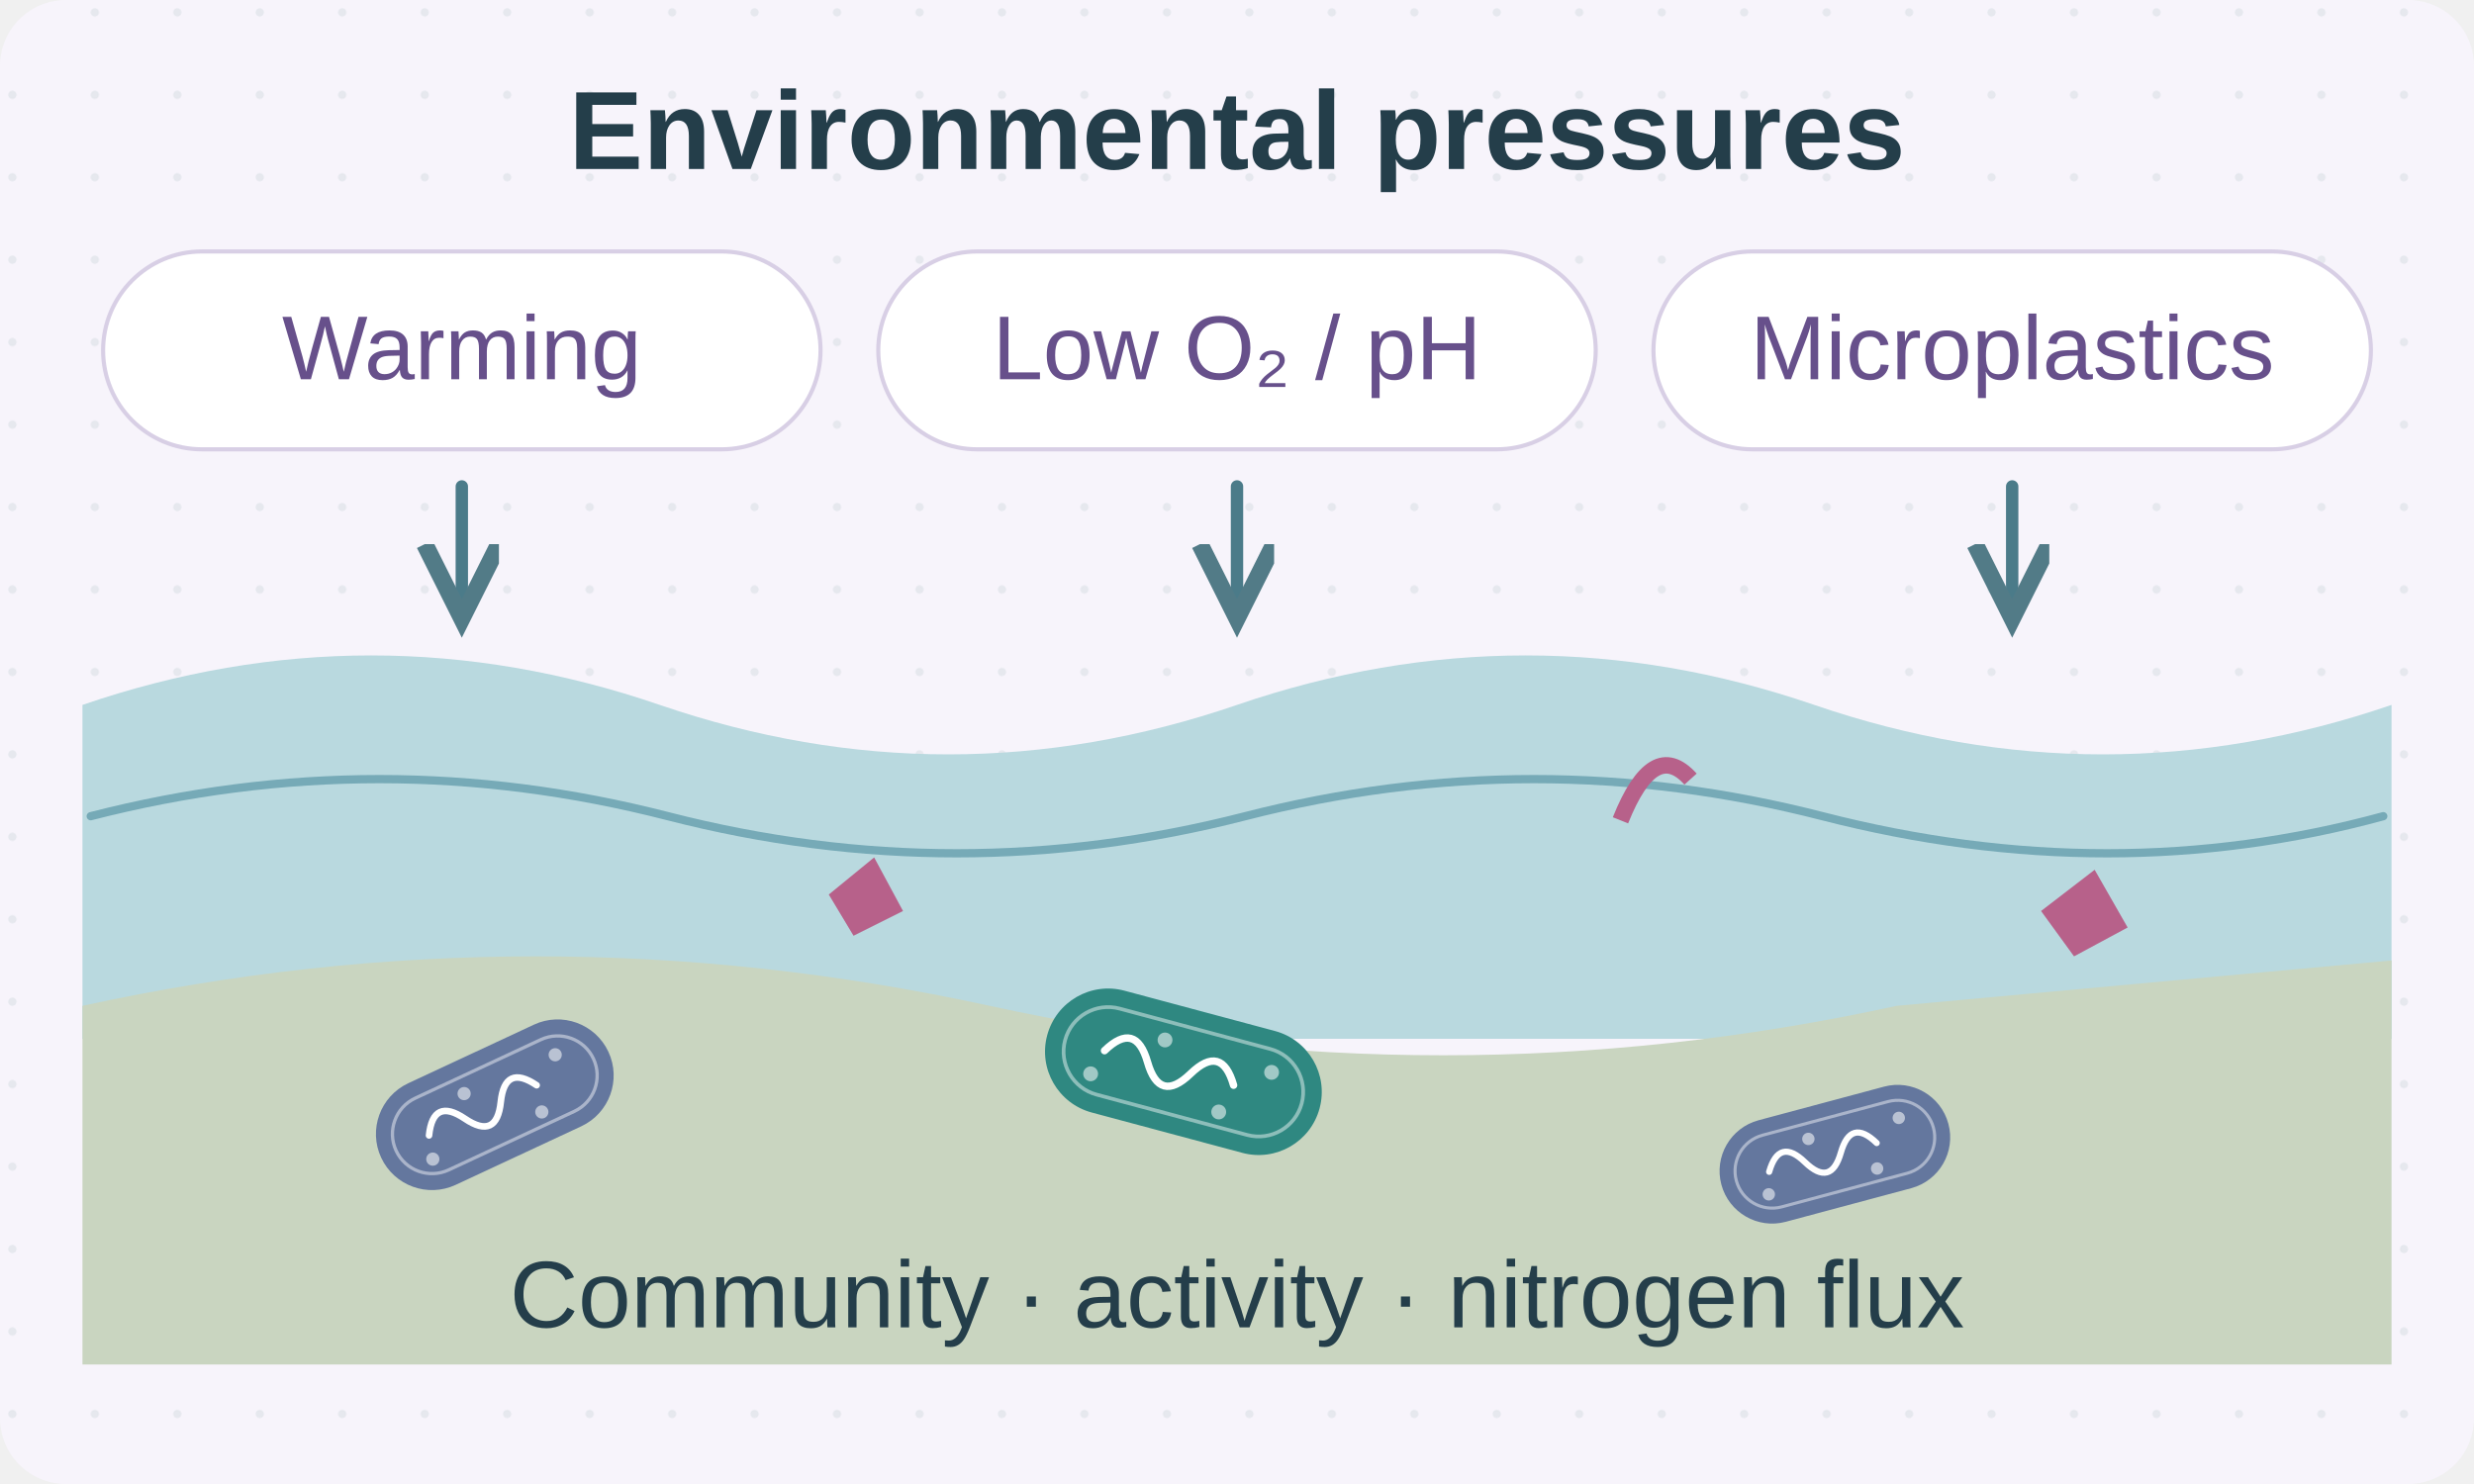
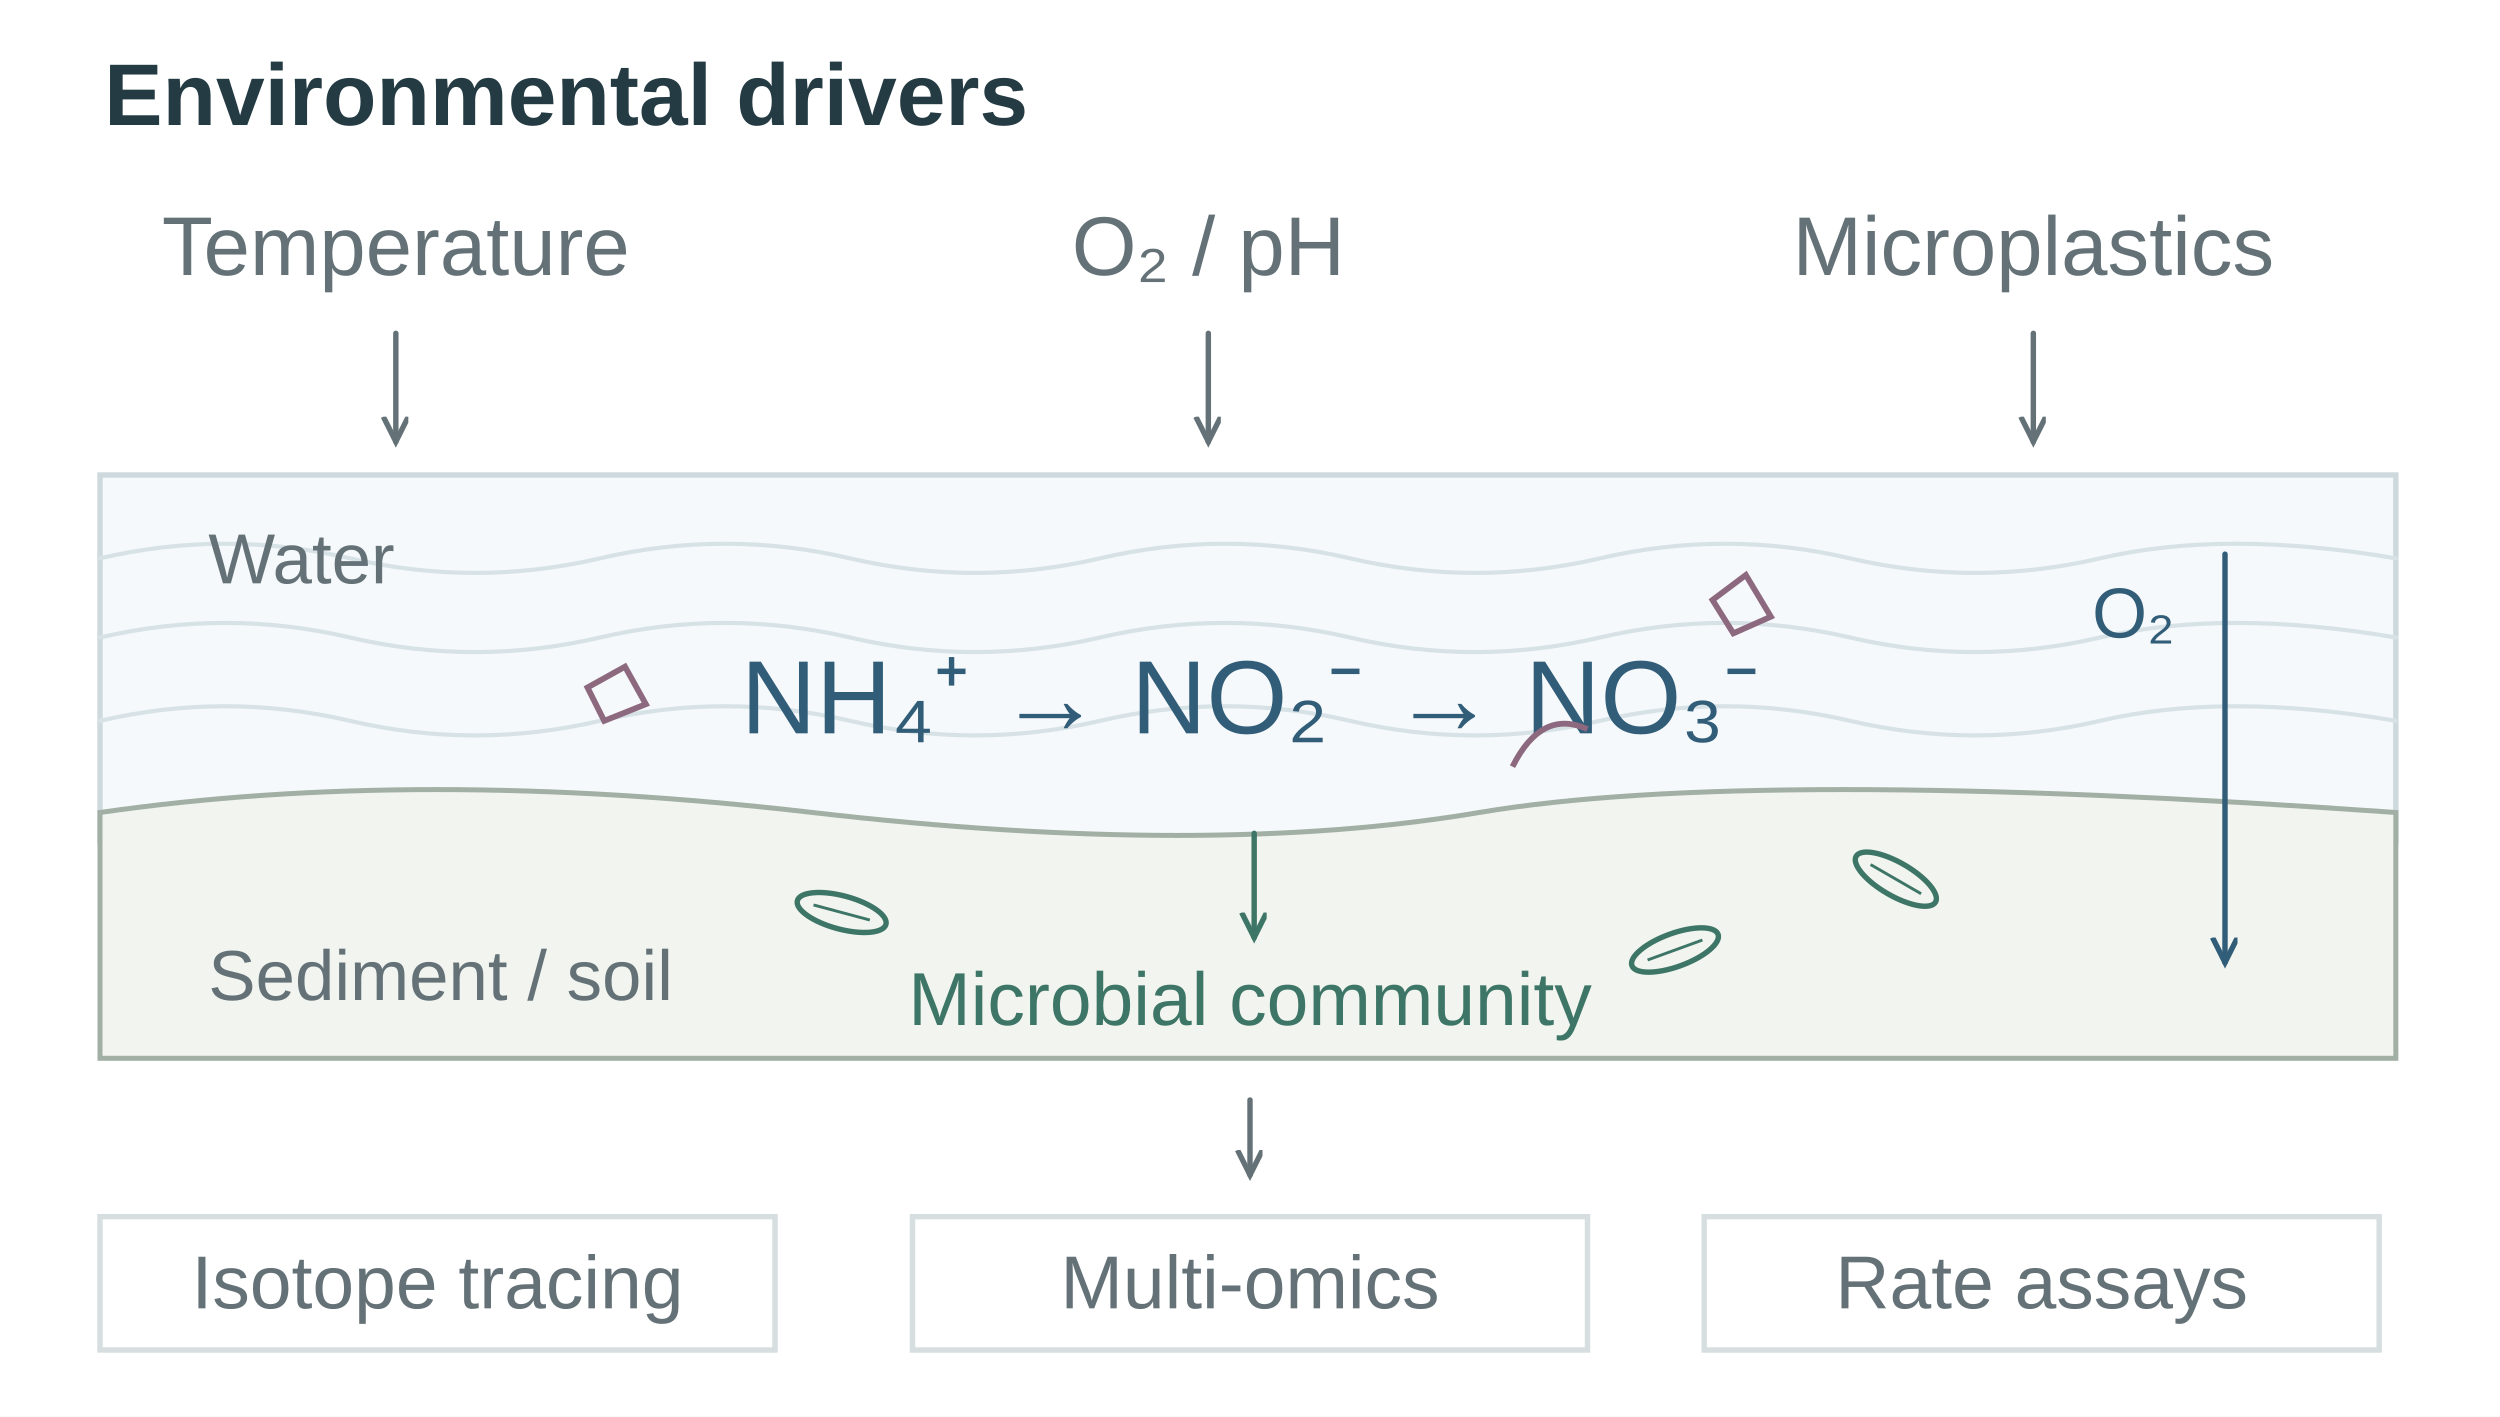
- <svg xmlns="http://www.w3.org/2000/svg" viewBox="0 0 600 360" role="img" aria-labelledby="title desc">
+ <svg xmlns="http://www.w3.org/2000/svg" viewBox="0 0 600 340" role="img" aria-labelledby="title desc">
  <defs>
-     <marker id="arrow" markerWidth="8" markerHeight="8" refX="6" refY="3" orient="auto" markerUnits="strokeWidth">
-       <path d="M0 0L6 3L0 6" fill="none" stroke="#527b87" stroke-width="1.4" />
+     <marker id="blue" markerWidth="8" markerHeight="8" refX="6" refY="3" orient="auto" markerUnits="userSpaceOnUse">
+       <path d="M0 0L6 3L0 6" fill="none" stroke="#315d78" stroke-width="1.3" />
    </marker>
-     <linearGradient id="ocean" x2="0" y2="1">
-       <stop stop-color="#80c7d0" />
-       <stop offset="1" stop-color="#164f70" />
-     </linearGradient>
-     <linearGradient id="soil" x2="0" y2="1">
-       <stop stop-color="#b0c8ae" />
-       <stop offset="1" stop-color="#355d58" />
-     </linearGradient>
-     <radialGradient id="lens">
-       <stop stop-color="#e6f7f1" />
-       <stop offset=".8" stop-color="#a1d4c7" />
-       <stop offset="1" stop-color="#448e89" />
-     </radialGradient>
-     <pattern id="dots" width="20" height="20" patternUnits="userSpaceOnUse">
-       <circle cx="3" cy="3" r="1" fill="#497b7e" opacity=".1" />
-     </pattern>
+     <marker id="green" markerWidth="8" markerHeight="8" refX="6" refY="3" orient="auto" markerUnits="userSpaceOnUse">
+       <path d="M0 0L6 3L0 6" fill="none" stroke="#3d7566" stroke-width="1.3" />
+     </marker>
+     <marker id="rust" markerWidth="8" markerHeight="8" refX="6" refY="3" orient="auto" markerUnits="userSpaceOnUse">
+       <path d="M0 0L6 3L0 6" fill="none" stroke="#976345" stroke-width="1.3" />
+     </marker>
+     <marker id="gray" markerWidth="8" markerHeight="8" refX="6" refY="3" orient="auto" markerUnits="userSpaceOnUse">
+       <path d="M0 0L6 3L0 6" fill="none" stroke="#647278" stroke-width="1.3" />
+     </marker>
  </defs>
-   <rect width="600" height="360" rx="16" fill="#f7f4fb" />
-   <rect width="600" height="360" rx="16" fill="url(#dots)" />
+   <rect width="600" height="340" fill="#fff" />
  <g font-family="Arial, Helvetica, sans-serif">
-     <text x="300" y="41" text-anchor="middle" fill="#243e4a" font-size="27" font-weight="600">Environmental pressures</text>
-     <rect x="25" y="61" width="174" height="48" rx="24" fill="#fff" stroke="#d8cfe5" />
-     <text x="112" y="92" text-anchor="middle" fill="#67508b" font-size="22" font-weight="400">Warming</text>
-     <path d="M112 118V150" fill="none" stroke="#4b7b89" stroke-width="3" stroke-linecap="round" stroke-linejoin="round" marker-end="url(#arrow)" />
-     <rect x="213" y="61" width="174" height="48" rx="24" fill="#fff" stroke="#d8cfe5" />
-     <text x="300" y="92" text-anchor="middle" fill="#67508b" font-size="22" font-weight="400">Low O₂ / pH</text>
-     <path d="M300 118V150" fill="none" stroke="#4b7b89" stroke-width="3" stroke-linecap="round" stroke-linejoin="round" marker-end="url(#arrow)" />
-     <rect x="401" y="61" width="174" height="48" rx="24" fill="#fff" stroke="#d8cfe5" />
-     <text x="488" y="92" text-anchor="middle" fill="#67508b" font-size="22" font-weight="400">Microplastics</text>
-     <path d="M488 118V150" fill="none" stroke="#4b7b89" stroke-width="3" stroke-linecap="round" stroke-linejoin="round" marker-end="url(#arrow)" />
-     <path d="M20 171Q90 147 160 171T300 171T440 171T580 171V252H20Z" fill="#b9d9df" />
-     <path d="M20 244Q130 220 240 244T460 244L580 233V331H20Z" fill="#c9d5c0" />
-     <path d="M22 198Q92 180 162 198T302 198T442 198T578 198" fill="none" stroke="#76aab7" stroke-width="2" stroke-linecap="round" stroke-linejoin="round" />
-     <g transform="translate(120 268) rotate(-25) scale(0.8)">
-       <rect x="-38" y="-17" width="76" height="34" rx="17" fill="#64779e" />
-       <rect x="-33" y="-12" width="66" height="24" rx="12" fill="none" stroke="#fff" stroke-opacity=".45" />
-       <path d="M-22 0q6-10 12 0t12 0t12 0" fill="none" stroke="#fff" stroke-width="2" stroke-linecap="round" stroke-linejoin="round" />
-       <circle cx="-24" cy="7" r="2" fill="#fff" opacity=".55" />
-       <circle cx="23" cy="-6" r="2" fill="#fff" opacity=".55" />
-       <circle cx="12" cy="8" r="2" fill="#fff" opacity=".55" />
-       <circle cx="-7" cy="-7" r="2" fill="#fff" opacity=".55" />
+     <text x="25" y="30" text-anchor="start" font-size="21" fill="#243b43" font-weight="600">Environmental drivers</text>
+     <text x="95" y="66" text-anchor="middle" font-size="20" fill="#647278">Temperature</text>
+     <path d="M95 80V106" fill="none" stroke="#647278" stroke-width="1.3" stroke-linecap="round" stroke-linejoin="round" marker-end="url(#gray)" />
+     <text x="290" y="66" text-anchor="middle" font-size="20" fill="#647278">O₂ / pH</text>
+     <path d="M290 80V106" fill="none" stroke="#647278" stroke-width="1.3" stroke-linecap="round" stroke-linejoin="round" marker-end="url(#gray)" />
+     <text x="488" y="66" text-anchor="middle" font-size="20" fill="#647278">Microplastics</text>
+     <path d="M488 80V106" fill="none" stroke="#647278" stroke-width="1.3" stroke-linecap="round" stroke-linejoin="round" marker-end="url(#gray)" />
+     <rect x="24" y="114" width="551" height="88" rx="0" fill="#f5f9fb" stroke="#ced9de" stroke-width="1.3" />
+     <path d="M24 134q30-7 60 0t60 0t60 0t60 0t60 0t60 0t60 0t60 0t71 0" fill="none" stroke="#d7e2e7" stroke-width="1" stroke-linecap="round" stroke-linejoin="round" />
+     <path d="M24 153q30-7 60 0t60 0t60 0t60 0t60 0t60 0t60 0t60 0t71 0" fill="none" stroke="#d7e2e7" stroke-width="1" stroke-linecap="round" stroke-linejoin="round" />
+     <path d="M24 173q30-7 60 0t60 0t60 0t60 0t60 0t60 0t60 0t60 0t71 0" fill="none" stroke="#d7e2e7" stroke-width="1" stroke-linecap="round" stroke-linejoin="round" />
+     <path d="M24 195Q100 184 195 195T355 195T575 195V254H24Z" fill="#f2f4ef" stroke="#a2afa4" stroke-width="1.2" />
+     <text x="50" y="140" text-anchor="start" font-size="17" fill="#647278">Water</text>
+     <text x="50" y="240" text-anchor="start" font-size="17" fill="#647278">Sediment / soil</text>
+     <path d="M534 133V231" fill="none" stroke="#315d78" stroke-width="1.3" stroke-linecap="round" stroke-linejoin="round" marker-end="url(#blue)" />
+     <text x="512" y="153" text-anchor="middle" font-size="17" fill="#315d78">O₂</text>
+     <text x="300" y="176" text-anchor="middle" font-size="25" fill="#315d78">NH₄⁺  →  NO₂⁻  →  NO₃⁻</text>
+     <path d="M301 200V225" fill="none" stroke="#3d7566" stroke-width="1.3" stroke-linecap="round" stroke-linejoin="round" marker-end="url(#green)" />
+     <text x="300" y="246" text-anchor="middle" font-size="18" fill="#3d7566">Microbial community</text>
+     <g transform="translate(202 219) rotate(15)">
+       <ellipse rx="11" ry="4" fill="none" stroke="#3d7566" stroke-width="1.3" />
+       <path d="M-7 0h14" stroke="#3d7566" stroke-width=".7" />
    </g>
-     <g transform="translate(287 260) rotate(15) scale(0.9)">
-       <rect x="-38" y="-17" width="76" height="34" rx="17" fill="#2f8881" />
-       <rect x="-33" y="-12" width="66" height="24" rx="12" fill="none" stroke="#fff" stroke-opacity=".45" />
-       <path d="M-22 0q6-10 12 0t12 0t12 0" fill="none" stroke="#fff" stroke-width="2" stroke-linecap="round" stroke-linejoin="round" />
-       <circle cx="-24" cy="7" r="2" fill="#fff" opacity=".55" />
-       <circle cx="23" cy="-6" r="2" fill="#fff" opacity=".55" />
-       <circle cx="12" cy="8" r="2" fill="#fff" opacity=".55" />
-       <circle cx="-7" cy="-7" r="2" fill="#fff" opacity=".55" />
+     <g transform="translate(402 228) rotate(-20)">
+       <ellipse rx="11" ry="4" fill="none" stroke="#3d7566" stroke-width="1.3" />
+       <path d="M-7 0h14" stroke="#3d7566" stroke-width=".7" />
    </g>
-     <g transform="translate(445 280) rotate(-15) scale(0.75)">
-       <rect x="-38" y="-17" width="76" height="34" rx="17" fill="#64779e" />
-       <rect x="-33" y="-12" width="66" height="24" rx="12" fill="none" stroke="#fff" stroke-opacity=".45" />
-       <path d="M-22 0q6-10 12 0t12 0t12 0" fill="none" stroke="#fff" stroke-width="2" stroke-linecap="round" stroke-linejoin="round" />
-       <circle cx="-24" cy="7" r="2" fill="#fff" opacity=".55" />
-       <circle cx="23" cy="-6" r="2" fill="#fff" opacity=".55" />
-       <circle cx="12" cy="8" r="2" fill="#fff" opacity=".55" />
-       <circle cx="-7" cy="-7" r="2" fill="#fff" opacity=".55" />
+     <g transform="translate(455 211) rotate(30)">
+       <ellipse rx="11" ry="4" fill="none" stroke="#3d7566" stroke-width="1.3" />
+       <path d="M-7 0h14" stroke="#3d7566" stroke-width=".7" />
    </g>
-     <g fill="#b7618a">
-       <path d="M201 217l11-9 7 13-12 6z" />
-       <path d="M393 199q8-20 17-10" fill="none" stroke="#b7618a" stroke-width="4" />
-       <path d="M495 221l13-10 8 14-13 7z" />
+     <g fill="none" stroke="#8c697e" stroke-width="1.4">
+       <path d="M141 165l9-5 5 9-10 4zM411 144l8-6 6 10-9 4zM363 184q7-14 18-9" />
    </g>
-     <text x="300" y="322" text-anchor="middle" fill="#243e4a" font-size="23" font-weight="400">Community · activity · nitrogen flux</text>
+     <path d="M300 264V282" fill="none" stroke="#647278" stroke-width="1.3" stroke-linecap="round" stroke-linejoin="round" marker-end="url(#gray)" />
+     <rect x="24" y="292" width="162" height="32" rx="0" fill="none" stroke="#d6dedf" stroke-width="1.3" />
+     <text x="105" y="314" text-anchor="middle" font-size="18" fill="#647278">Isotope tracing</text>
+     <rect x="219" y="292" width="162" height="32" rx="0" fill="none" stroke="#d6dedf" stroke-width="1.3" />
+     <text x="300" y="314" text-anchor="middle" font-size="18" fill="#647278">Multi-omics</text>
+     <rect x="409" y="292" width="162" height="32" rx="0" fill="none" stroke="#d6dedf" stroke-width="1.3" />
+     <text x="490" y="314" text-anchor="middle" font-size="18" fill="#647278">Rate assays</text>
  </g>
</svg>
